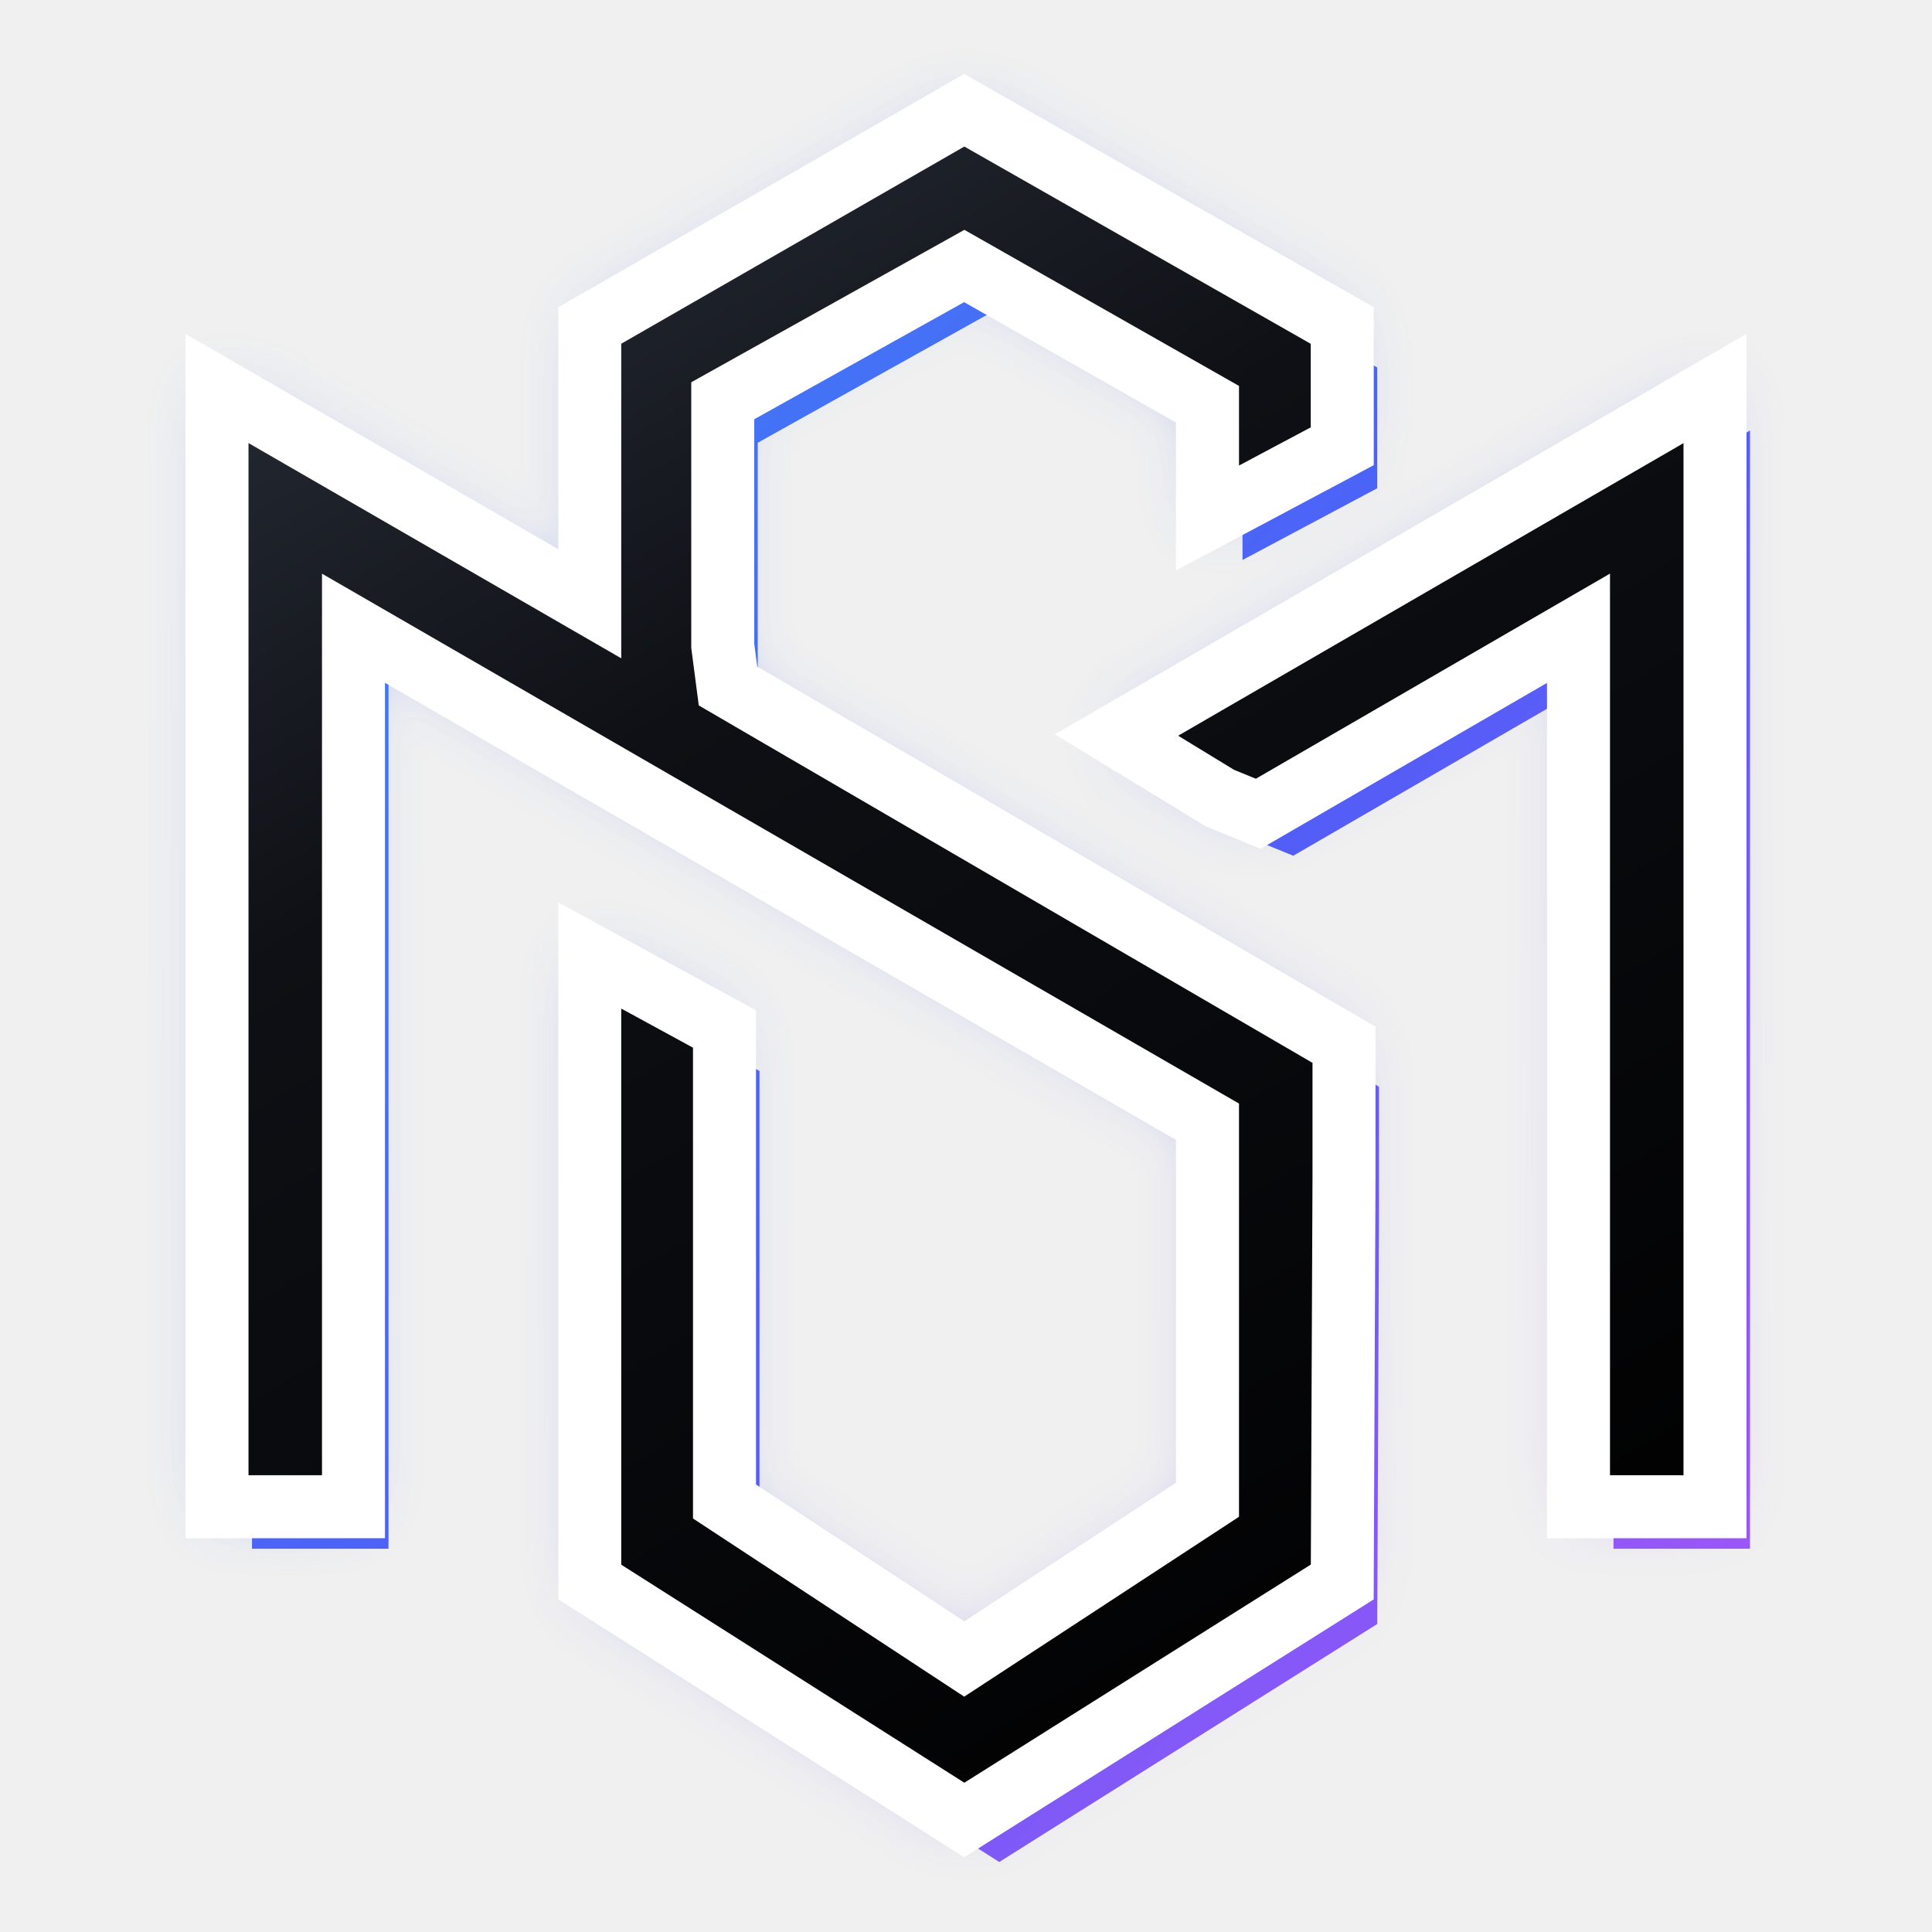
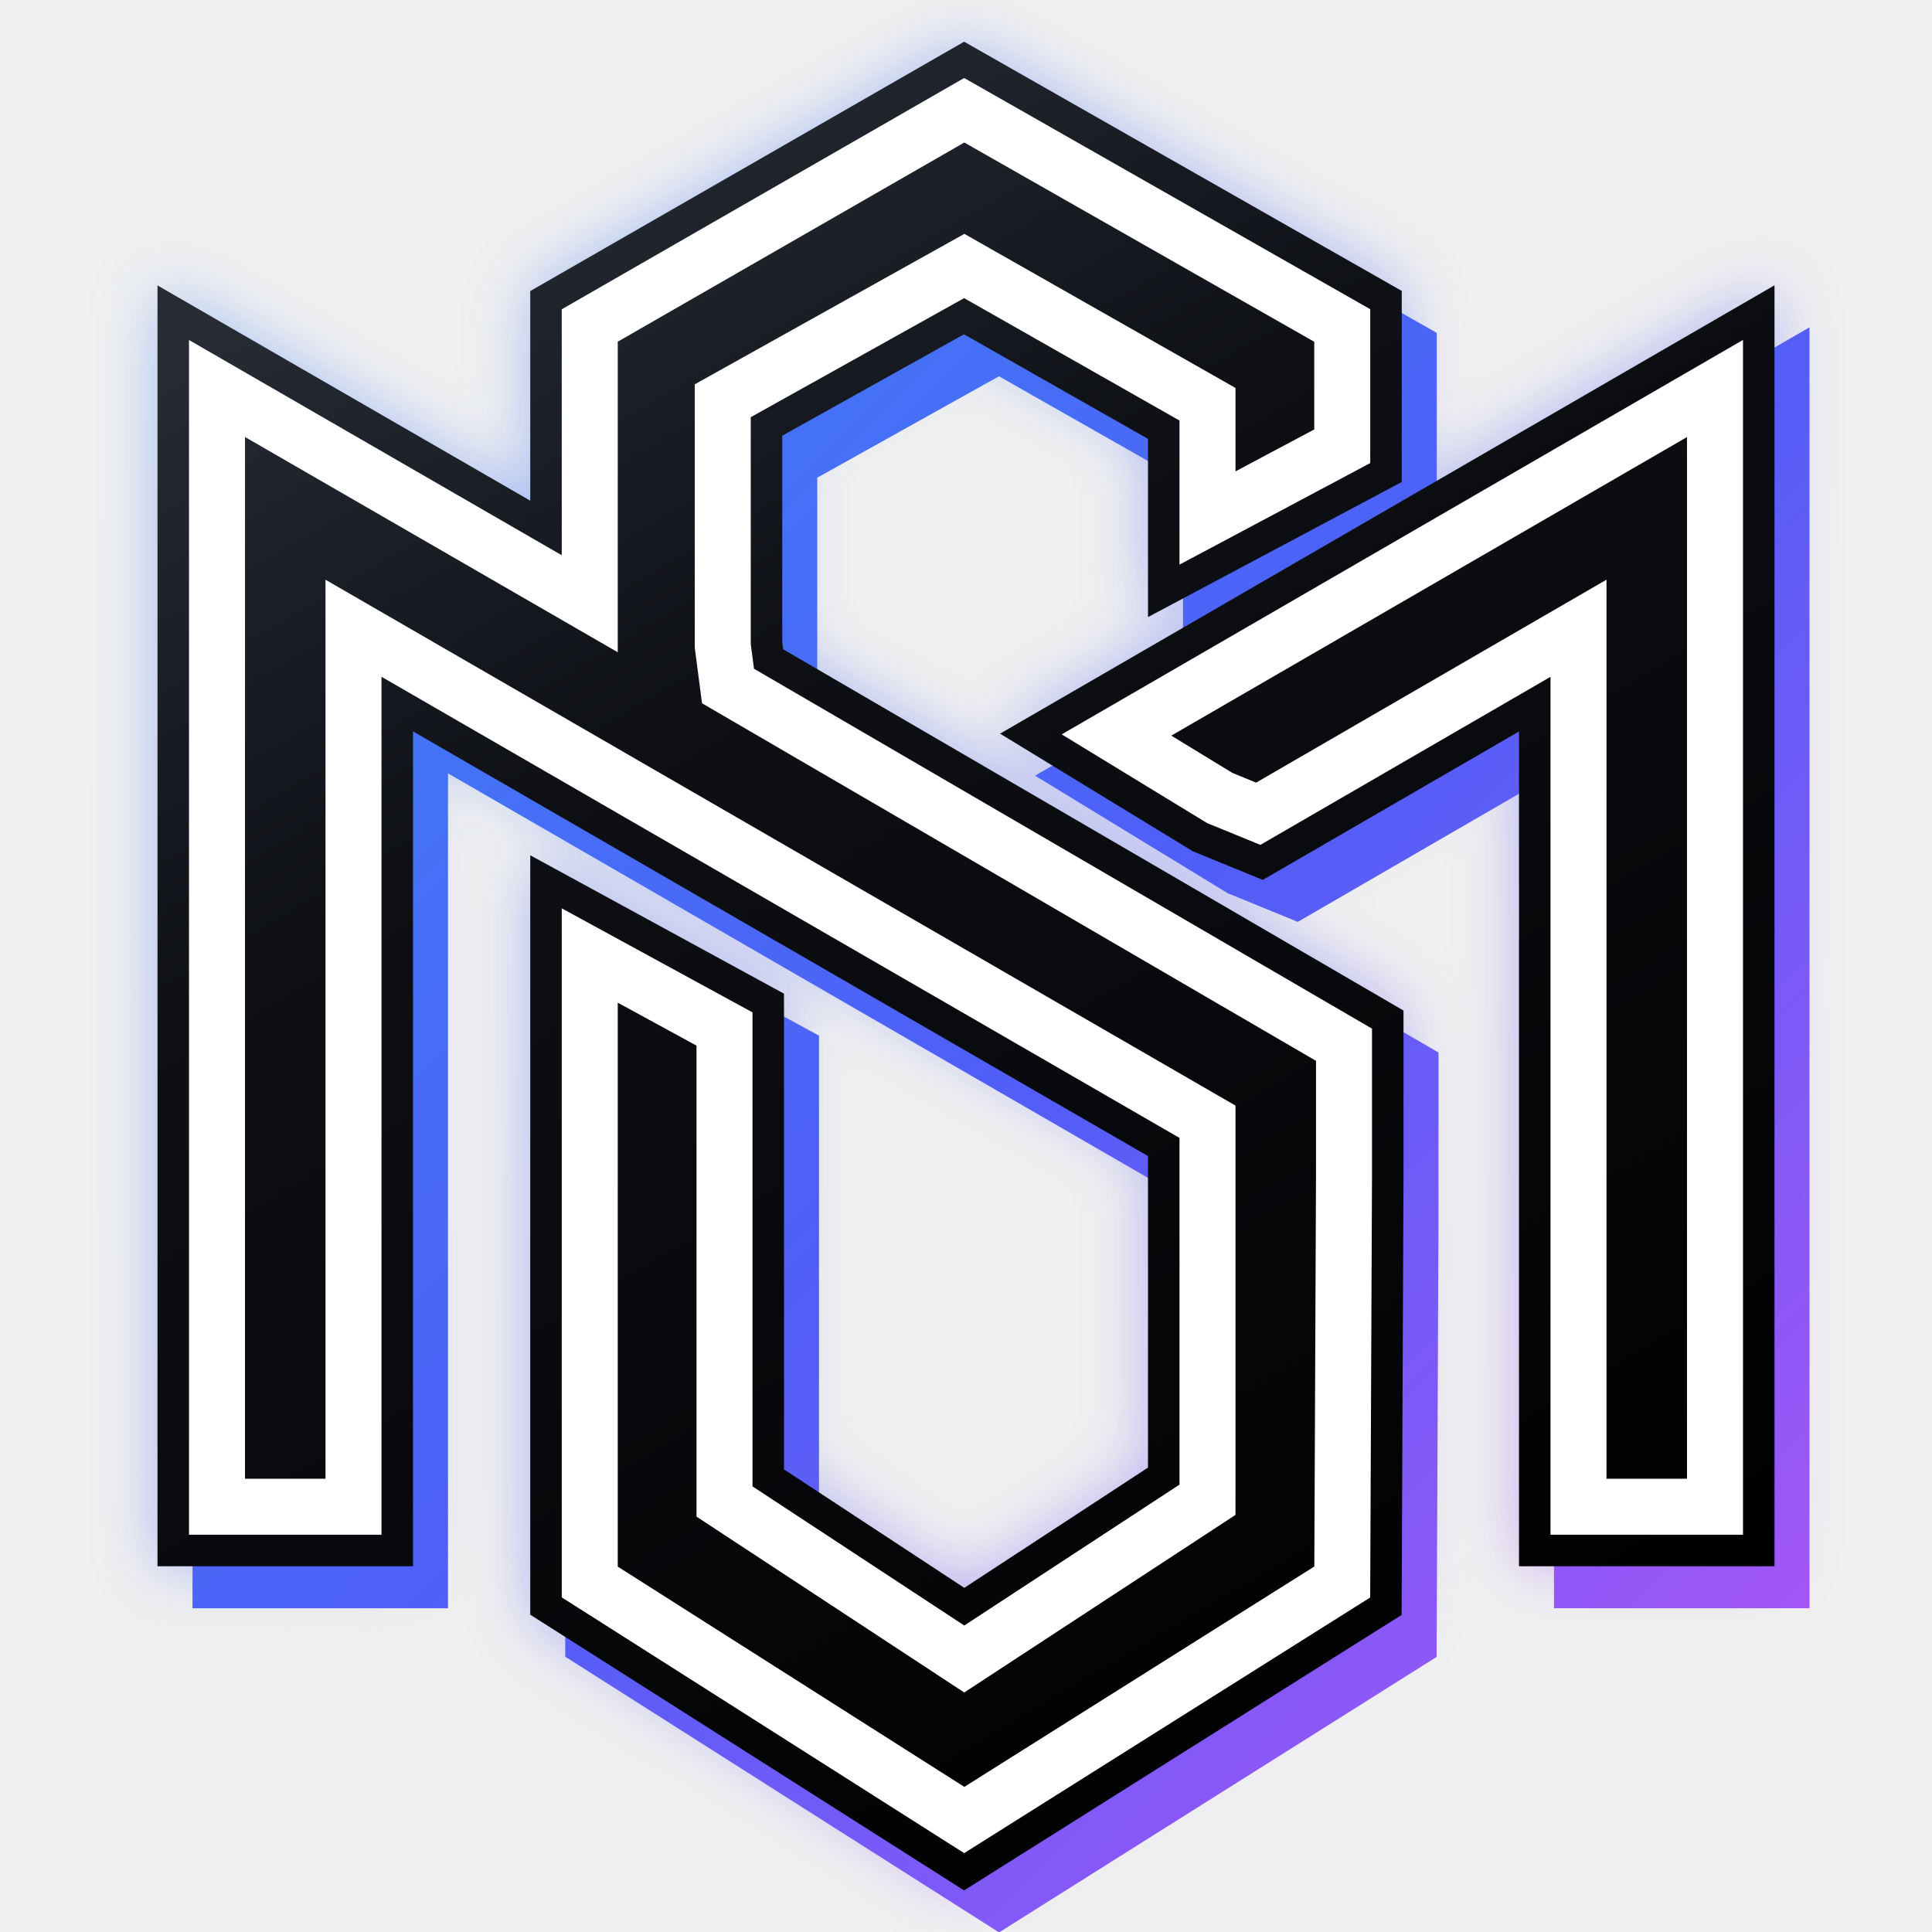
<svg xmlns="http://www.w3.org/2000/svg" width="64" height="64" viewBox="146 0 1104 1104" fill="none">
  <defs>
    <linearGradient id="accent" x1="270" y1="130" x2="1126" y2="980" gradientUnits="userSpaceOnUse">
      <stop stop-color="#3B82F6" />
      <stop offset="0.52" stop-color="#4F5EF7" />
      <stop offset="1" stop-color="#A855F7" />
    </linearGradient>
    <linearGradient id="face" x1="420" y1="100" x2="970" y2="1030" gradientUnits="userSpaceOnUse">
      <stop stop-color="#262B34" />
      <stop offset="0.3" stop-color="#0E1015" />
      <stop offset="1" stop-color="#000000" />
    </linearGradient>
    <filter id="halo" x="-25%" y="-25%" width="150%" height="150%">
      <feGaussianBlur stdDeviation="18" />
    </filter>
    <g id="mark">
      <path d="M914 673L913 904L697 1040L483 904L483 546L560 588L560 858L697 948L836 857L836 641L348 359L348 861L270 861L270 222L483 345L483 186L697 63L913 186L913 255L836 296L836 231L697 152L559 229L559 369L562 392L914 597V673Z" />
      <path d="M1126 222V861H1048V359L865 465L843 456L784 420L1126 222Z" />
    </g>
  </defs>
-   <use href="#mark" fill="url(#accent)" opacity="0.42" filter="url(#halo)" />
-   <use href="#mark" fill="url(#accent)" transform="translate(20 24)" />
-   <use href="#mark" fill="url(#face)" />
-   <use href="#mark" fill="none" stroke="#FFFFFF" stroke-width="36" stroke-linejoin="miter" stroke-miterlimit="3" />
+   <use href="#mark" fill="url(#accent)" stroke="url(#accent)" stroke-width="68" stroke-linejoin="miter" opacity="0.42" filter="url(#halo)" />
+   <use href="#mark" fill="url(#accent)" stroke="url(#accent)" stroke-width="68" stroke-linejoin="miter" transform="translate(20 24)" />
+   <use href="#mark" fill="url(#face)" stroke="url(#face)" stroke-width="68" stroke-linejoin="miter" />
+   <use href="#mark" fill="none" stroke="#FFFFFF" stroke-width="32" stroke-linejoin="miter" stroke-miterlimit="3" />
</svg>
